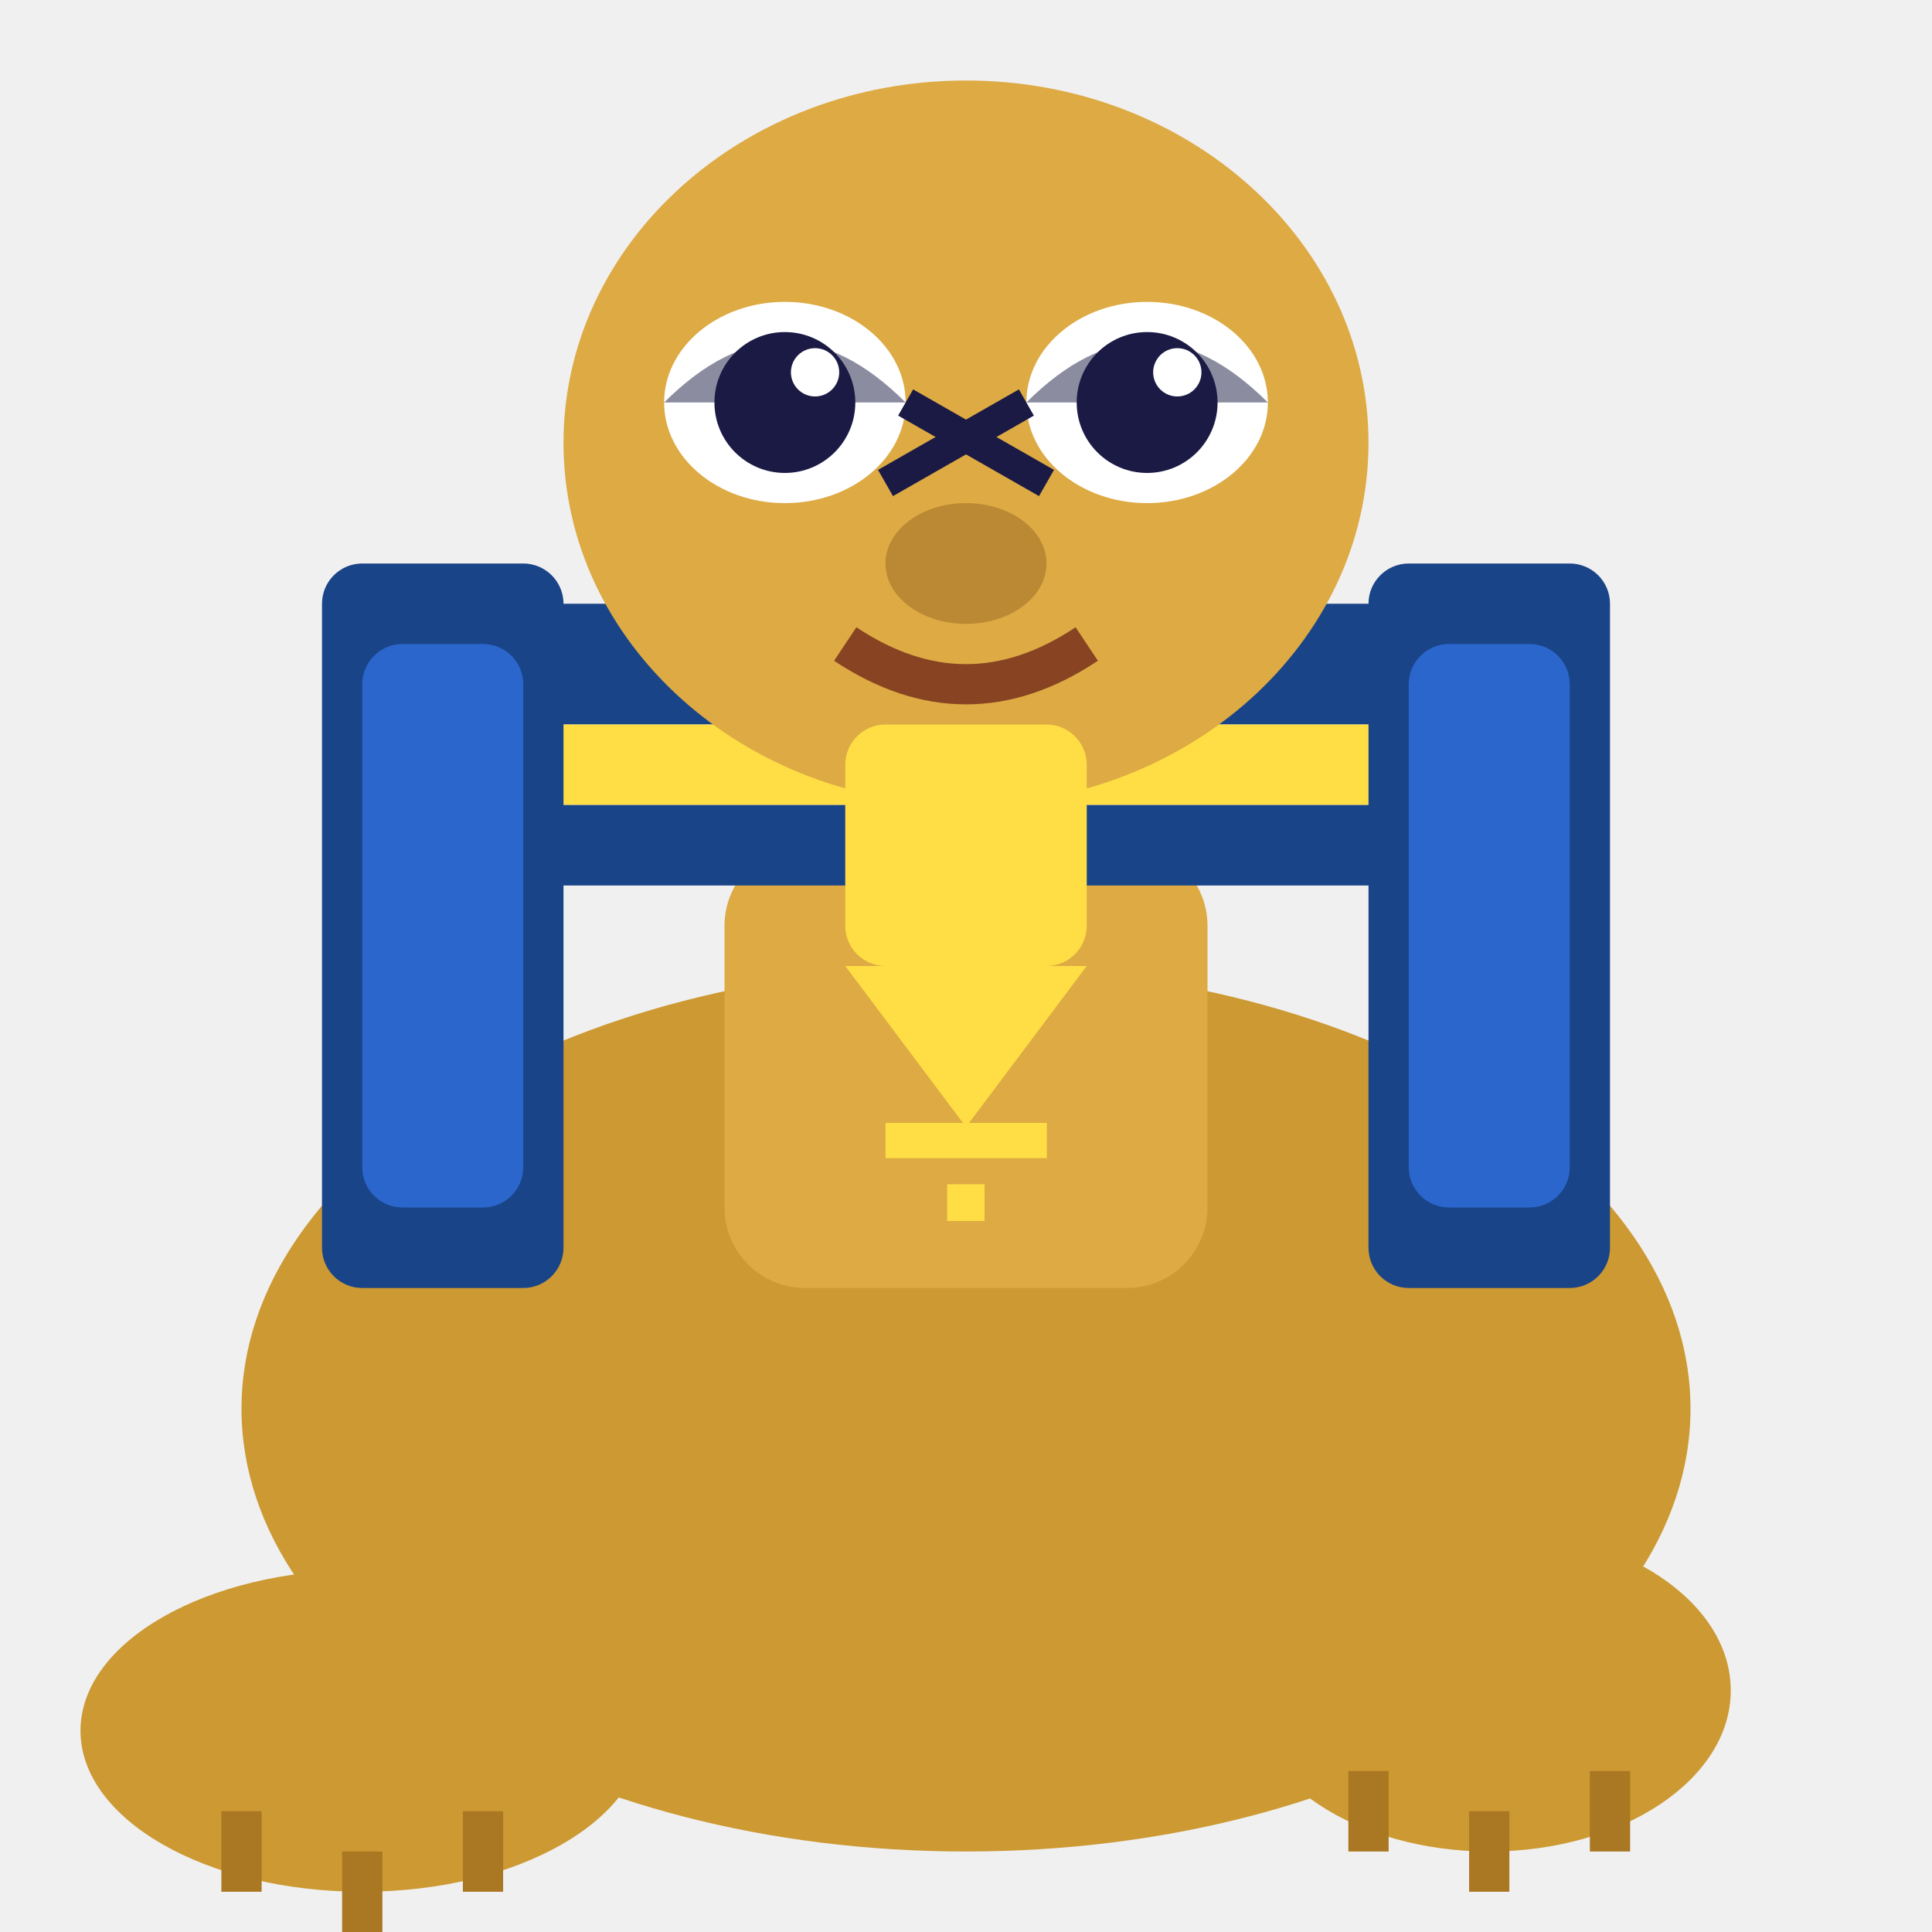
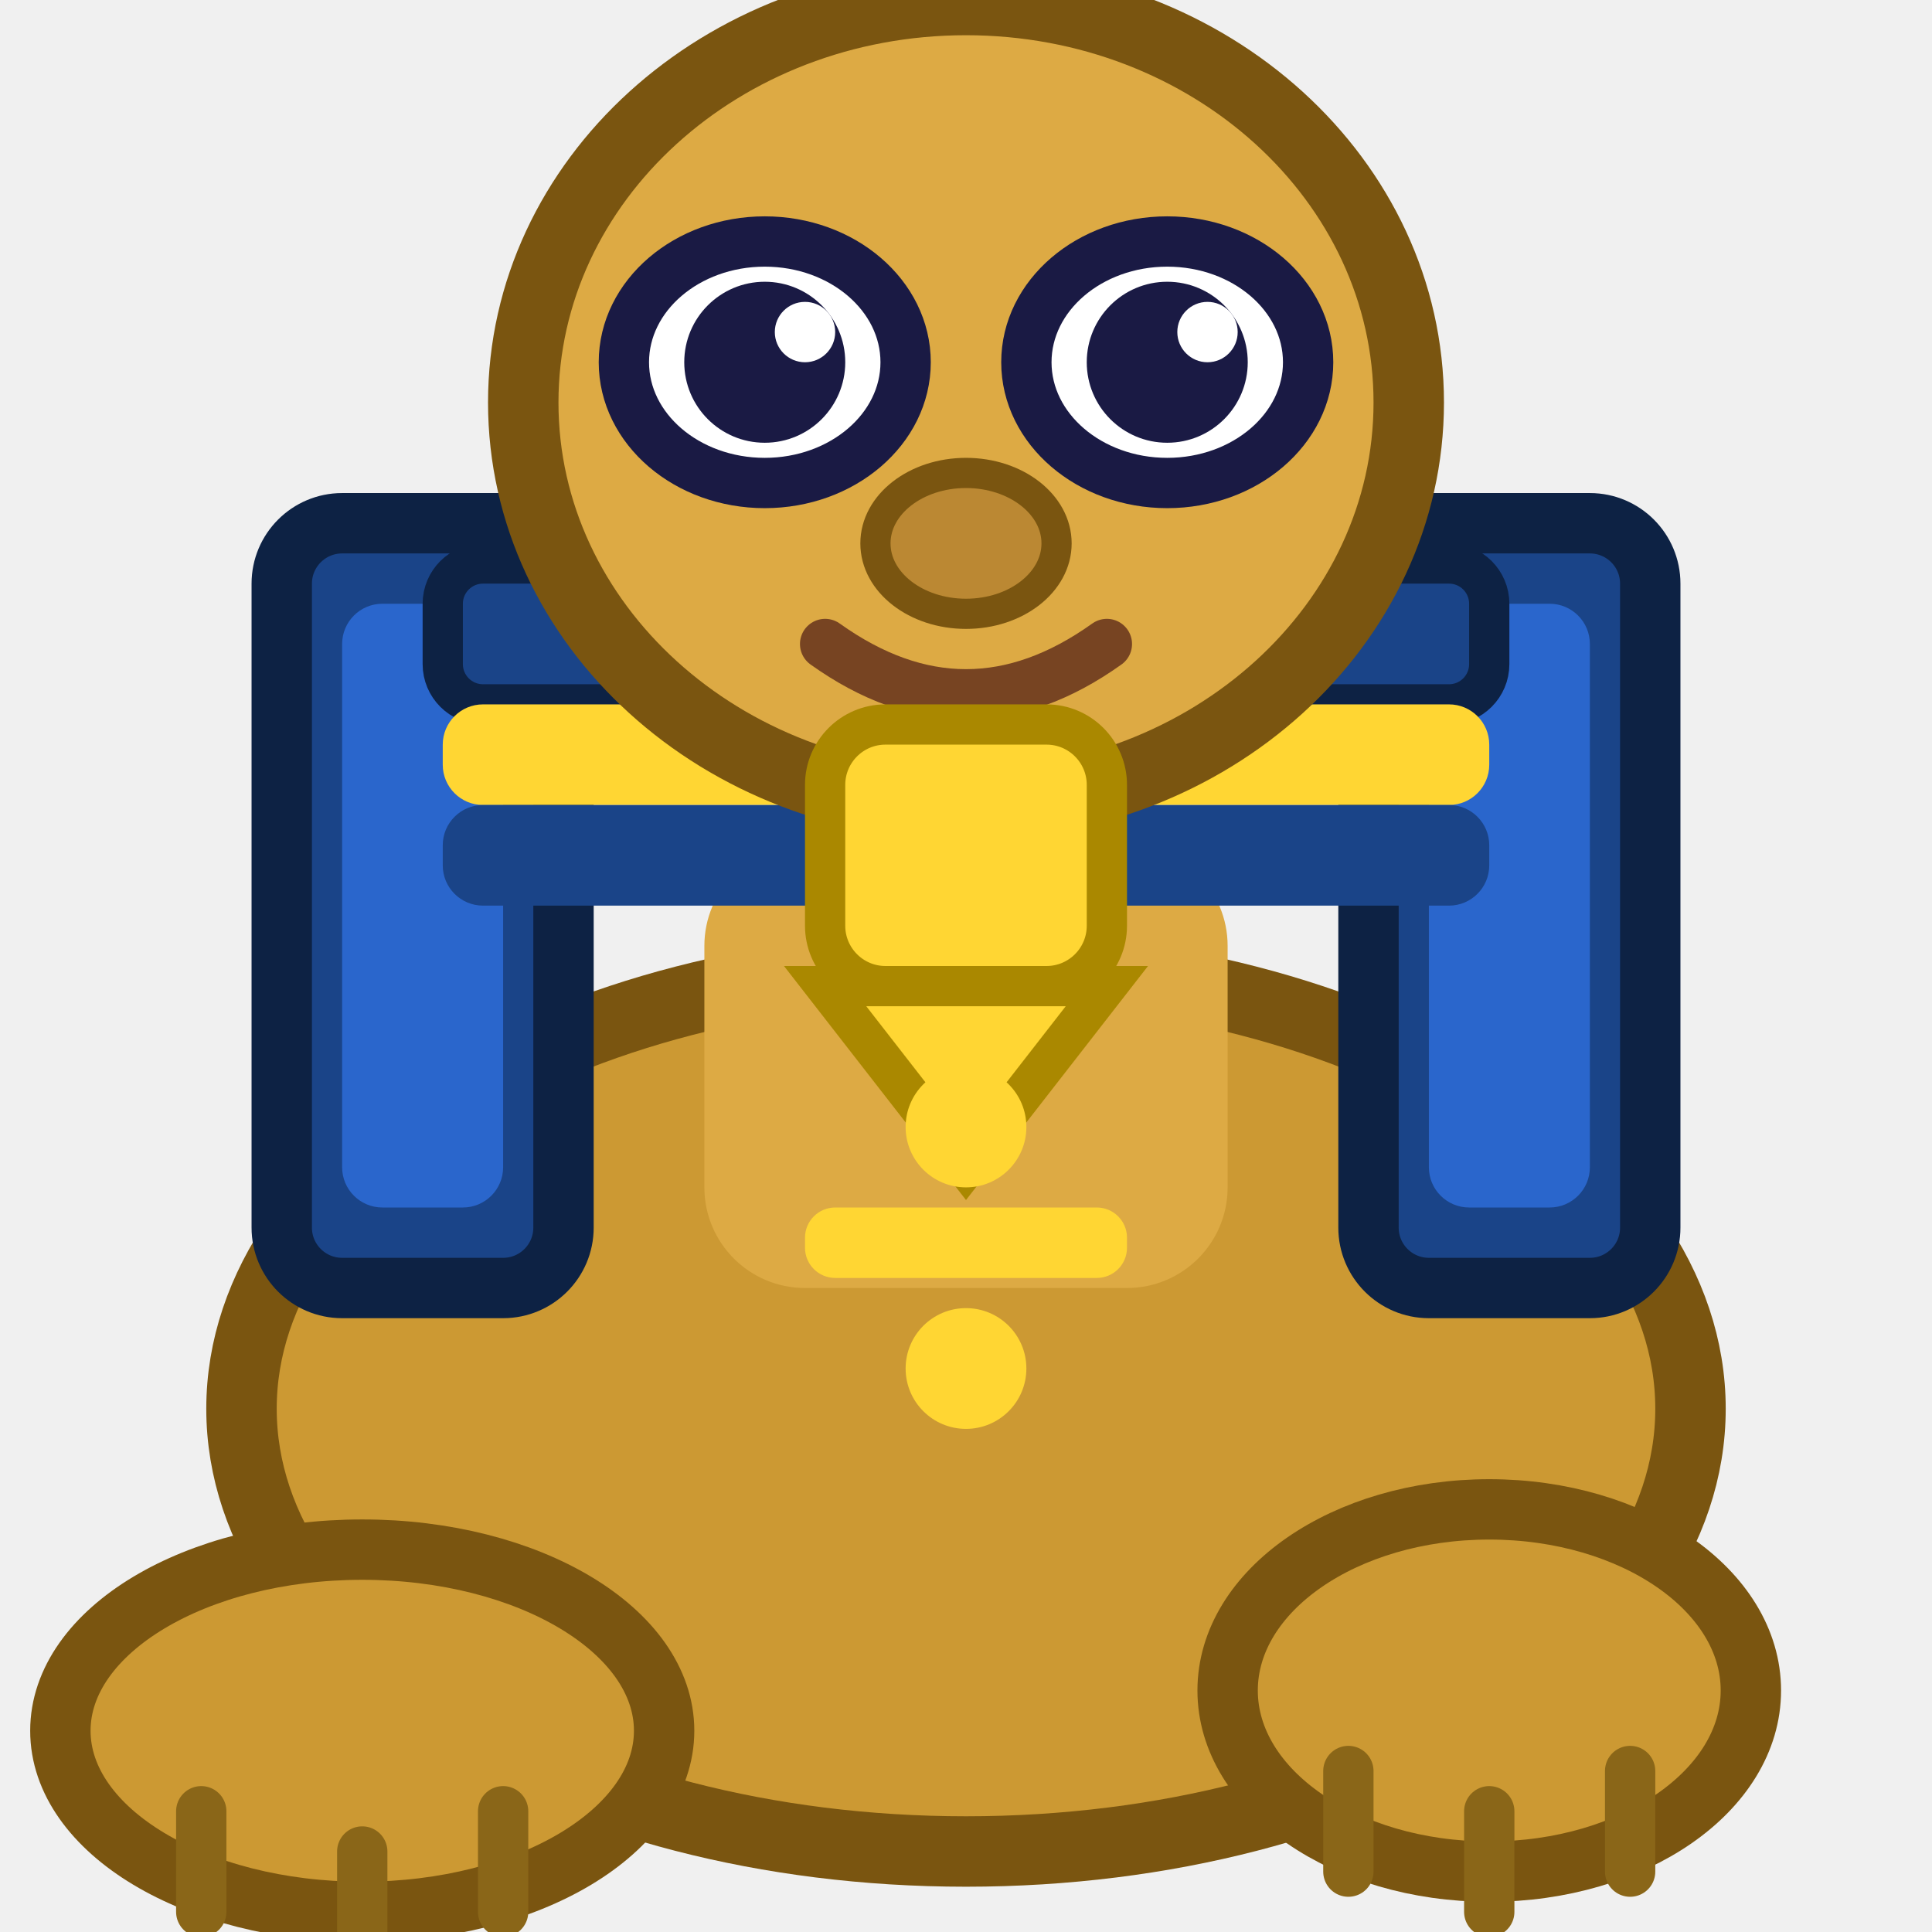
<svg xmlns="http://www.w3.org/2000/svg" viewBox="0 0 96 96">
-   <ellipse cx="48" cy="70" rx="36" ry="22" fill="#CC9933" />
-   <ellipse cx="18" cy="86" rx="14" ry="8" fill="#CC9933" />
-   <ellipse cx="74" cy="84" rx="12" ry="8" fill="#CC9933" />
-   <line x1="12" y1="90" x2="12" y2="94" stroke="#AA7722" stroke-width="2" />
-   <line x1="18" y1="92" x2="18" y2="96" stroke="#AA7722" stroke-width="2" />
-   <line x1="24" y1="90" x2="24" y2="94" stroke="#AA7722" stroke-width="2" />
-   <line x1="68" y1="88" x2="68" y2="92" stroke="#AA7722" stroke-width="2" />
-   <line x1="74" y1="90" x2="74" y2="94" stroke="#AA7722" stroke-width="2" />
-   <line x1="80" y1="88" x2="80" y2="92" stroke="#AA7722" stroke-width="2" />
-   <rect x="36" y="42" width="24" height="22" fill="#DDAA44" rx="4" />
-   <rect x="24" y="30" width="48" height="6" fill="#1A4488" />
-   <rect x="24" y="36" width="48" height="4" fill="#FFDD44" />
-   <rect x="24" y="40" width="48" height="4" fill="#1A4488" />
-   <rect x="16" y="28" width="12" height="36" fill="#1A4488" rx="2" />
-   <rect x="68" y="28" width="12" height="36" fill="#1A4488" rx="2" />
-   <rect x="18" y="32" width="8" height="28" fill="#2A66CC" rx="2" />
-   <rect x="70" y="32" width="8" height="28" fill="#2A66CC" rx="2" />
-   <ellipse cx="48" cy="22" rx="20" ry="18" fill="#DDAA44" />
-   <ellipse cx="39" cy="20" rx="6" ry="5" fill="white" />
-   <ellipse cx="57" cy="20" rx="6" ry="5" fill="white" />
-   <path d="M33,20 Q39,14 45,20" fill="#1A1A44" opacity="0.5" />
-   <path d="M51,20 Q57,14 63,20" fill="#1A1A44" opacity="0.5" />
-   <ellipse cx="39" cy="20" rx="3.5" ry="3.5" fill="#1A1A44" />
-   <ellipse cx="57" cy="20" rx="3.5" ry="3.5" fill="#1A1A44" />
-   <circle cx="40.5" cy="18.5" r="1.2" fill="white" />
-   <circle cx="58.5" cy="18.5" r="1.2" fill="white" />
-   <line x1="45" y1="20" x2="52" y2="24" stroke="#1A1A44" stroke-width="1.5" />
-   <line x1="51" y1="20" x2="44" y2="24" stroke="#1A1A44" stroke-width="1.5" />
-   <ellipse cx="48" cy="28" rx="4" ry="3" fill="#BB8833" />
-   <path d="M42,32 Q48,36 54,32" fill="none" stroke="#884422" stroke-width="2" />
-   <text x="48" y="62" font-size="16" fill="#FFDD44" text-anchor="middle" font-family="Arial" font-weight="bold">÷</text>
-   <rect x="42" y="36" width="12" height="12" fill="#FFDD44" rx="2" />
-   <polygon points="42,48 54,48 48,56" fill="#FFDD44" />
+   <ellipse cx="48" cy="70" rx="36" ry="22" fill="#CC9933" stroke="#7A5510" stroke-width="3.5" />
+   <ellipse cx="18" cy="86" rx="15" ry="9" fill="#CC9933" stroke="#7A5510" stroke-width="3" />
+   <ellipse cx="74" cy="84" rx="13" ry="9" fill="#CC9933" stroke="#7A5510" stroke-width="3" />
+   <line x1="10" y1="90" x2="10" y2="95" stroke="#8A6618" stroke-width="2.5" stroke-linecap="round" />
+   <line x1="18" y1="92" x2="18" y2="97" stroke="#8A6618" stroke-width="2.5" stroke-linecap="round" />
+   <line x1="25" y1="90" x2="25" y2="95" stroke="#8A6618" stroke-width="2.5" stroke-linecap="round" />
+   <line x1="67" y1="88" x2="67" y2="93" stroke="#8A6618" stroke-width="2.5" stroke-linecap="round" />
+   <line x1="74" y1="90" x2="74" y2="95" stroke="#8A6618" stroke-width="2.5" stroke-linecap="round" />
+   <line x1="81" y1="88" x2="81" y2="93" stroke="#8A6618" stroke-width="2.5" stroke-linecap="round" />
+   <rect x="35" y="42" width="26" height="22" fill="#DDAA44" rx="5" />
+   <rect x="14" y="26" width="14" height="38" fill="#1A4488" stroke="#0D2244" stroke-width="3" rx="3" />
+   <rect x="68" y="26" width="14" height="38" fill="#1A4488" stroke="#0D2244" stroke-width="3" rx="3" />
+   <rect x="17" y="30" width="8" height="30" fill="#2A66CC" rx="2" />
+   <rect x="71" y="30" width="8" height="30" fill="#2A66CC" rx="2" />
+   <rect x="22" y="28" width="52" height="7" fill="#1A4488" stroke="#0D2244" stroke-width="2" rx="2" />
+   <rect x="22" y="35" width="52" height="5" fill="#FFD633" rx="2" />
+   <rect x="22" y="40" width="52" height="5" fill="#1A4488" rx="2" />
+   <ellipse cx="48" cy="20" rx="22" ry="20" fill="#DDAA44" stroke="#7A5510" stroke-width="3.5" />
+   <ellipse cx="38" cy="18" rx="7" ry="6" fill="white" stroke="#1A1A44" stroke-width="2.5" />
+   <ellipse cx="58" cy="18" rx="7" ry="6" fill="white" stroke="#1A1A44" stroke-width="2.5" />
+   <ellipse cx="38" cy="18" rx="4" ry="4" fill="#1A1A44" />
+   <ellipse cx="58" cy="18" rx="4" ry="4" fill="#1A1A44" />
+   <circle cx="40" cy="16.5" r="1.5" fill="white" />
+   <circle cx="60" cy="16.5" r="1.5" fill="white" />
+   <ellipse cx="48" cy="27" rx="4.5" ry="3.5" fill="#BB8833" stroke="#7A5510" stroke-width="1.5" />
+   <path d="M41,32 Q48,37 55,32" fill="none" stroke="#774422" stroke-width="2.5" stroke-linecap="round" />
+   <rect x="41" y="36" width="14" height="13" fill="#FFD633" stroke="#AA8800" stroke-width="2" rx="3" />
+   <polygon points="41,49 55,49 48,58" fill="#FFD633" stroke="#AA8800" stroke-width="2" />
+   <circle cx="48" cy="56" r="3" fill="#FFD633" />
+   <rect x="40" y="60" width="16" height="3.5" fill="#FFD633" rx="1.5" />
+   <circle cx="48" cy="68" r="3" fill="#FFD633" />
</svg>
